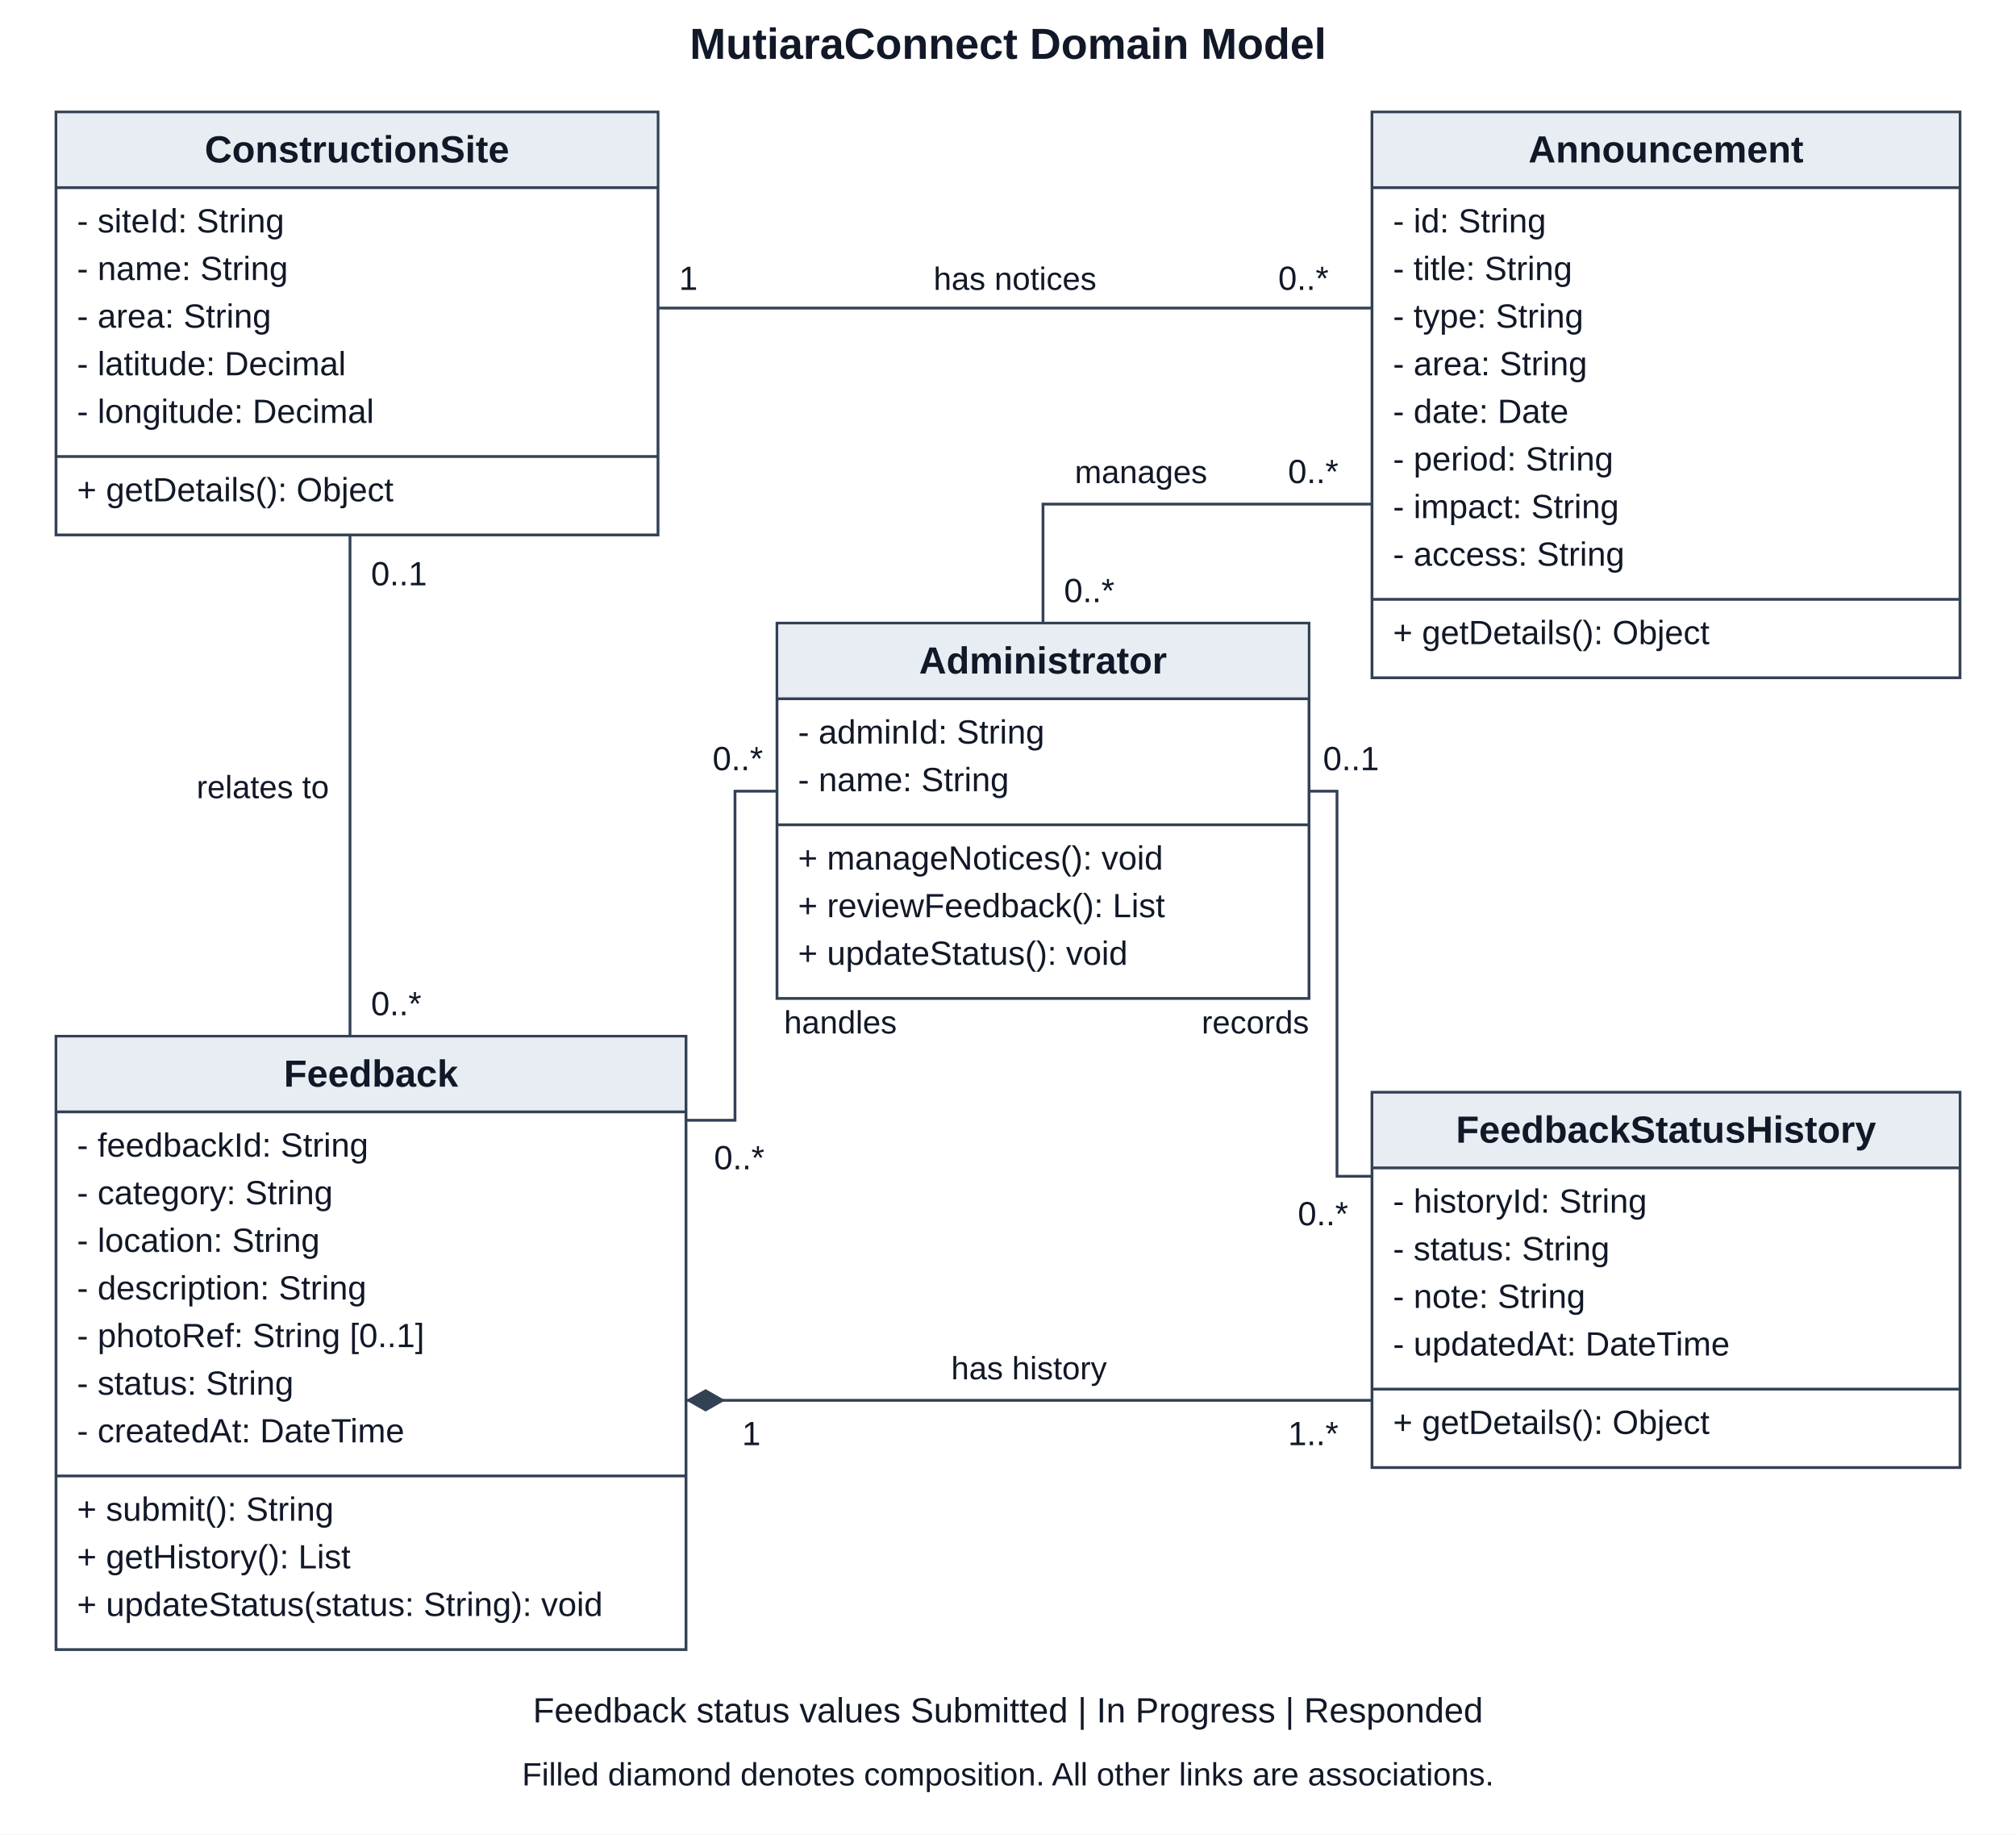
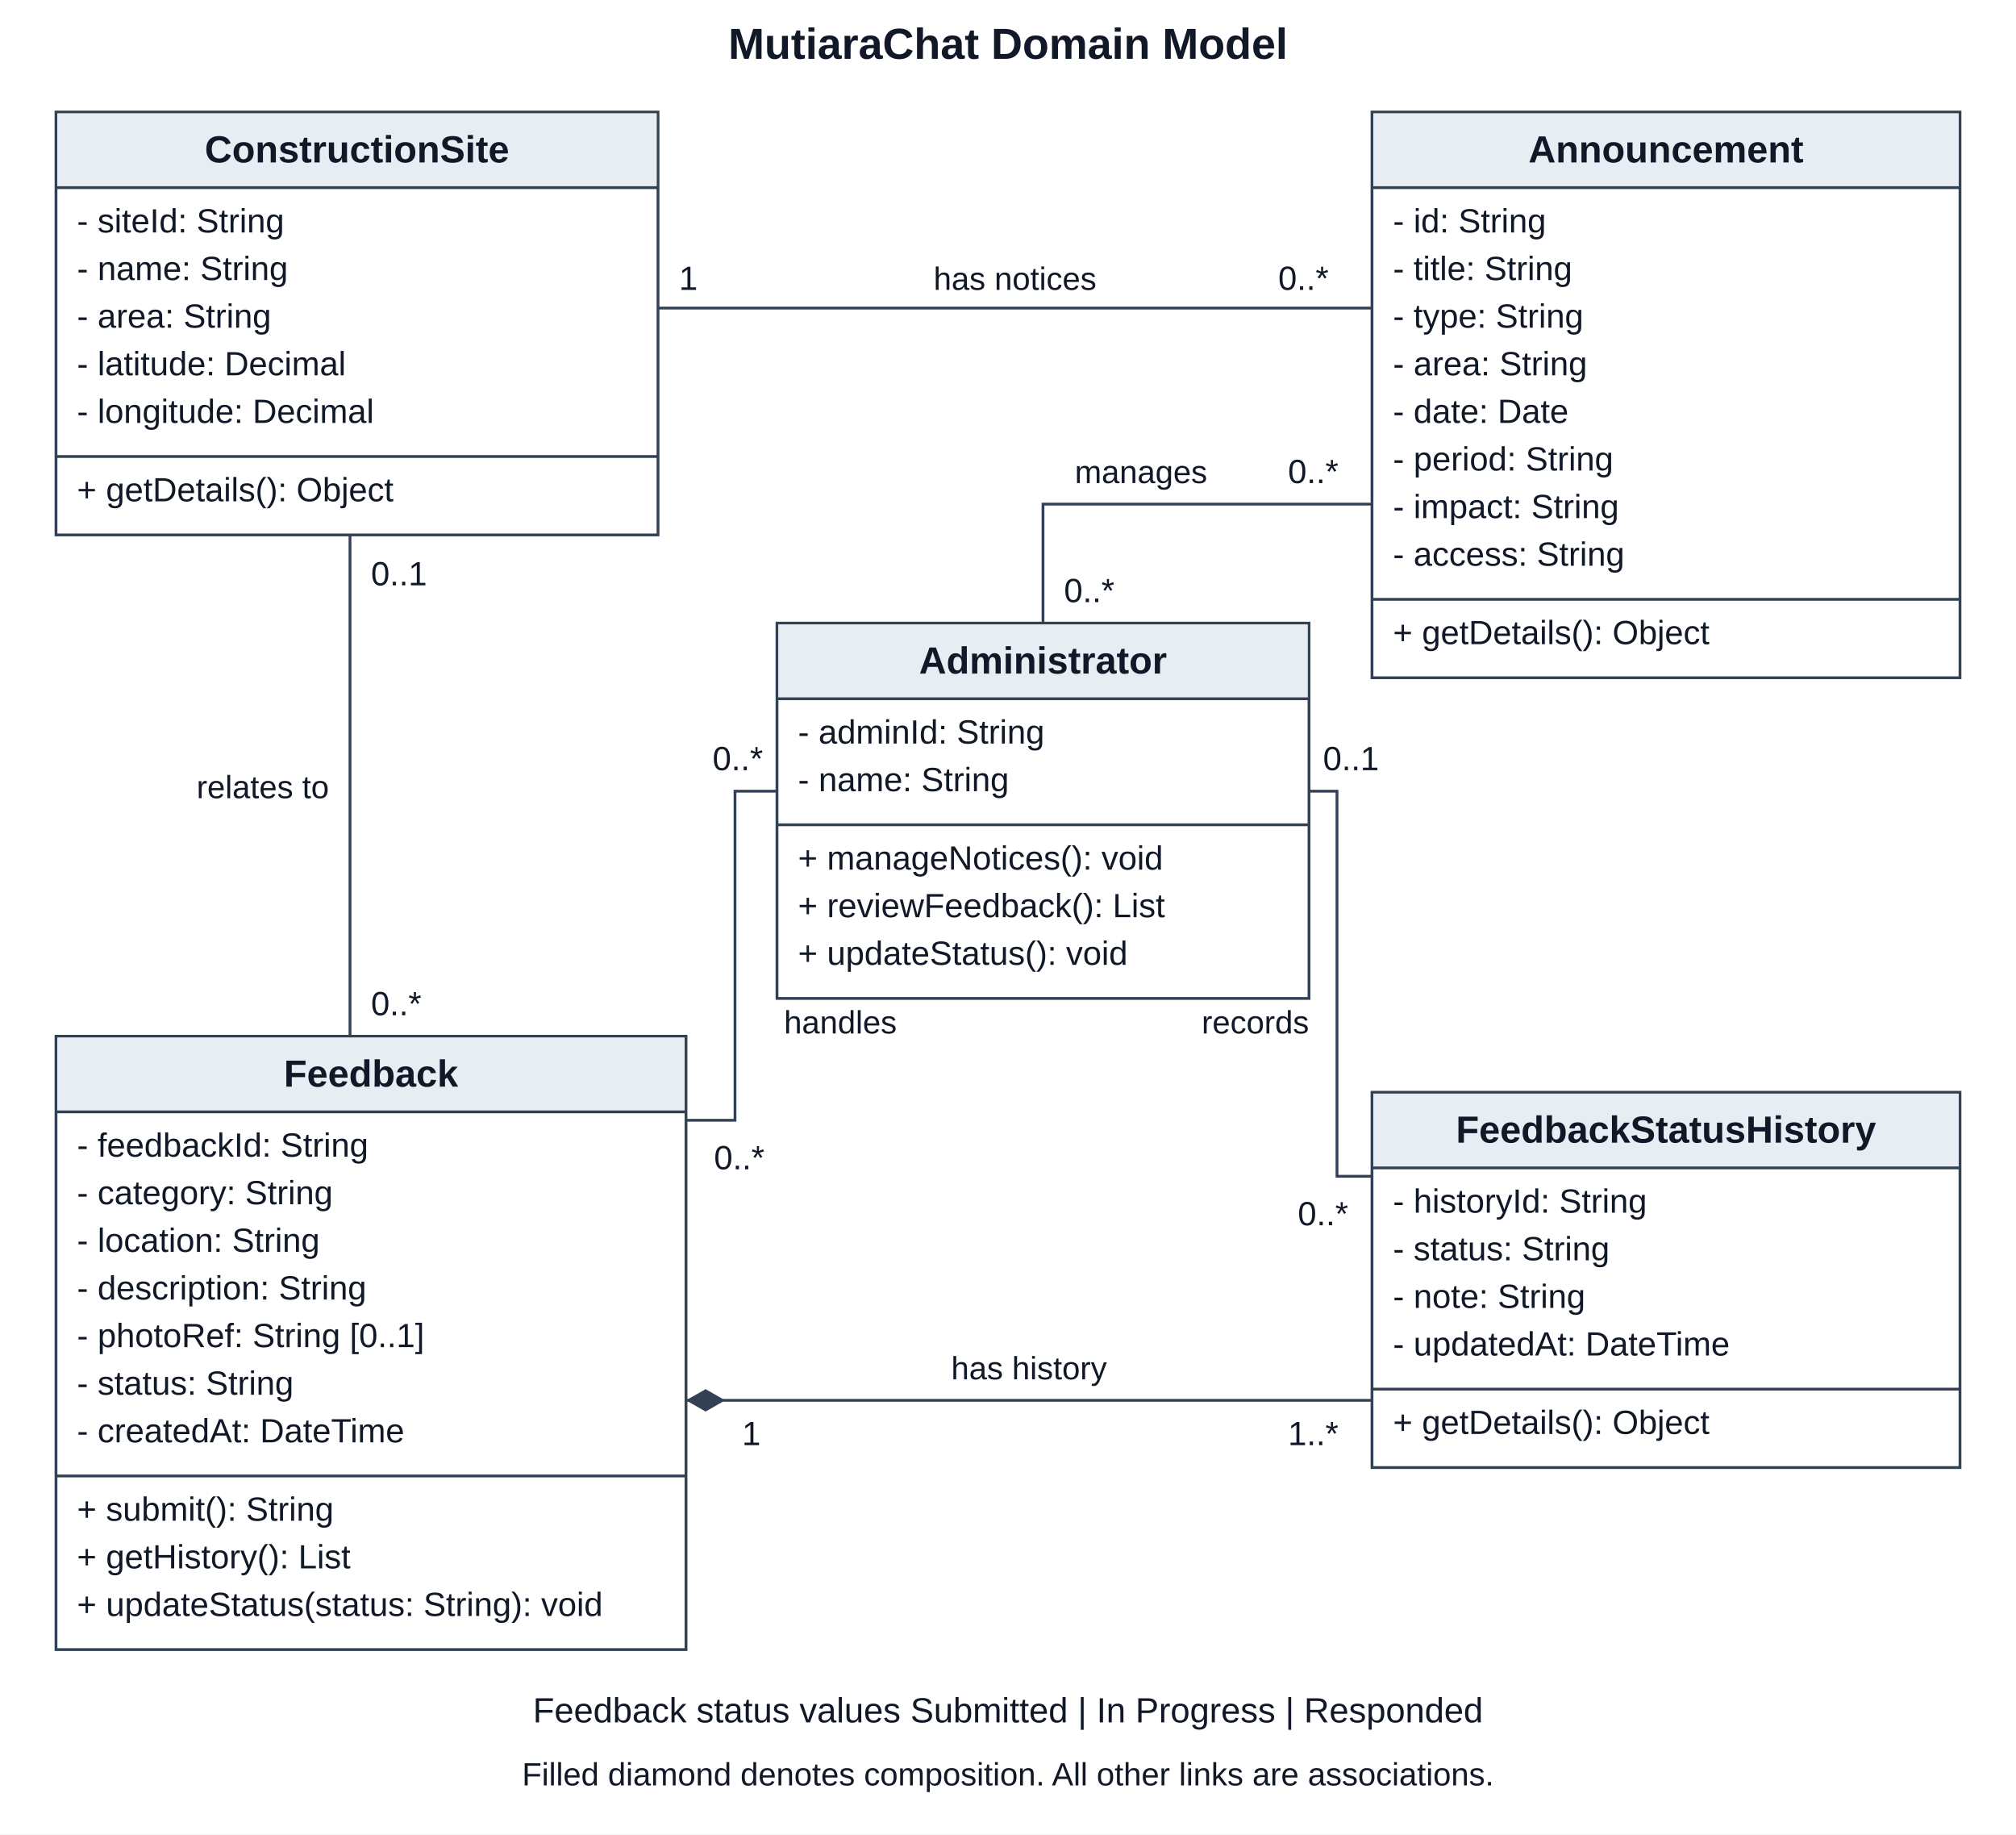
<svg xmlns="http://www.w3.org/2000/svg" width="1440" height="1310" viewBox="0 0 1440 1310">
  <rect width="100%" height="100%" fill="white" />
  <g font-family="Arial, sans-serif" fill="#111827">
-     <text x="720" y="42" font-size="31" text-anchor="middle" font-weight="bold" fill="#111827">MutiaraConnect Domain Model</text>
+     <text x="720" y="42" font-size="31" text-anchor="middle" font-weight="bold" fill="#111827">MutiaraChat Domain Model</text>
    <rect x="40" y="80" width="430" height="302" fill="white" stroke="#334155" stroke-width="2" />
    <rect x="41" y="81" width="428" height="53" fill="#e8edf3" />
    <text x="255.0" y="116" font-size="27" text-anchor="middle" font-weight="bold" fill="#111827">ConstructionSite</text>
    <polyline points="40,134 470,134" fill="none" stroke="#334155" stroke-width="2" />
    <text x="55" y="166" font-size="24" text-anchor="start" font-weight="normal" fill="#111827">- siteId: String</text>
    <text x="55" y="200" font-size="24" text-anchor="start" font-weight="normal" fill="#111827">- name: String</text>
    <text x="55" y="234" font-size="24" text-anchor="start" font-weight="normal" fill="#111827">- area: String</text>
    <text x="55" y="268" font-size="24" text-anchor="start" font-weight="normal" fill="#111827">- latitude: Decimal</text>
    <text x="55" y="302" font-size="24" text-anchor="start" font-weight="normal" fill="#111827">- longitude: Decimal</text>
    <polyline points="40,326 470,326" fill="none" stroke="#334155" stroke-width="2" />
    <text x="55" y="358" font-size="24" text-anchor="start" font-weight="normal" fill="#111827">+ getDetails(): Object</text>
    <rect x="980" y="80" width="420" height="404" fill="white" stroke="#334155" stroke-width="2" />
    <rect x="981" y="81" width="418" height="53" fill="#e8edf3" />
    <text x="1190.0" y="116" font-size="27" text-anchor="middle" font-weight="bold" fill="#111827">Announcement</text>
    <polyline points="980,134 1400,134" fill="none" stroke="#334155" stroke-width="2" />
    <text x="995" y="166" font-size="24" text-anchor="start" font-weight="normal" fill="#111827">- id: String</text>
    <text x="995" y="200" font-size="24" text-anchor="start" font-weight="normal" fill="#111827">- title: String</text>
    <text x="995" y="234" font-size="24" text-anchor="start" font-weight="normal" fill="#111827">- type: String</text>
    <text x="995" y="268" font-size="24" text-anchor="start" font-weight="normal" fill="#111827">- area: String</text>
    <text x="995" y="302" font-size="24" text-anchor="start" font-weight="normal" fill="#111827">- date: Date</text>
    <text x="995" y="336" font-size="24" text-anchor="start" font-weight="normal" fill="#111827">- period: String</text>
    <text x="995" y="370" font-size="24" text-anchor="start" font-weight="normal" fill="#111827">- impact: String</text>
    <text x="995" y="404" font-size="24" text-anchor="start" font-weight="normal" fill="#111827">- access: String</text>
    <polyline points="980,428 1400,428" fill="none" stroke="#334155" stroke-width="2" />
    <text x="995" y="460" font-size="24" text-anchor="start" font-weight="normal" fill="#111827">+ getDetails(): Object</text>
    <rect x="40" y="740" width="450" height="438" fill="white" stroke="#334155" stroke-width="2" />
    <rect x="41" y="741" width="448" height="53" fill="#e8edf3" />
    <text x="265.0" y="776" font-size="27" text-anchor="middle" font-weight="bold" fill="#111827">Feedback</text>
    <polyline points="40,794 490,794" fill="none" stroke="#334155" stroke-width="2" />
    <text x="55" y="826" font-size="24" text-anchor="start" font-weight="normal" fill="#111827">- feedbackId: String</text>
    <text x="55" y="860" font-size="24" text-anchor="start" font-weight="normal" fill="#111827">- category: String</text>
    <text x="55" y="894" font-size="24" text-anchor="start" font-weight="normal" fill="#111827">- location: String</text>
    <text x="55" y="928" font-size="24" text-anchor="start" font-weight="normal" fill="#111827">- description: String</text>
    <text x="55" y="962" font-size="24" text-anchor="start" font-weight="normal" fill="#111827">- photoRef: String [0..1]</text>
    <text x="55" y="996" font-size="24" text-anchor="start" font-weight="normal" fill="#111827">- status: String</text>
    <text x="55" y="1030" font-size="24" text-anchor="start" font-weight="normal" fill="#111827">- createdAt: DateTime</text>
    <polyline points="40,1054 490,1054" fill="none" stroke="#334155" stroke-width="2" />
    <text x="55" y="1086" font-size="24" text-anchor="start" font-weight="normal" fill="#111827">+ submit(): String</text>
    <text x="55" y="1120" font-size="24" text-anchor="start" font-weight="normal" fill="#111827">+ getHistory(): List</text>
    <text x="55" y="1154" font-size="24" text-anchor="start" font-weight="normal" fill="#111827">+ updateStatus(status: String): void</text>
    <rect x="980" y="780" width="420" height="268" fill="white" stroke="#334155" stroke-width="2" />
    <rect x="981" y="781" width="418" height="53" fill="#e8edf3" />
    <text x="1190.0" y="816" font-size="27" text-anchor="middle" font-weight="bold" fill="#111827">FeedbackStatusHistory</text>
    <polyline points="980,834 1400,834" fill="none" stroke="#334155" stroke-width="2" />
    <text x="995" y="866" font-size="24" text-anchor="start" font-weight="normal" fill="#111827">- historyId: String</text>
    <text x="995" y="900" font-size="24" text-anchor="start" font-weight="normal" fill="#111827">- status: String</text>
    <text x="995" y="934" font-size="24" text-anchor="start" font-weight="normal" fill="#111827">- note: String</text>
    <text x="995" y="968" font-size="24" text-anchor="start" font-weight="normal" fill="#111827">- updatedAt: DateTime</text>
    <polyline points="980,992 1400,992" fill="none" stroke="#334155" stroke-width="2" />
    <text x="995" y="1024" font-size="24" text-anchor="start" font-weight="normal" fill="#111827">+ getDetails(): Object</text>
    <rect x="555" y="445" width="380" height="268" fill="white" stroke="#334155" stroke-width="2" />
    <rect x="556" y="446" width="378" height="53" fill="#e8edf3" />
    <text x="745.0" y="481" font-size="27" text-anchor="middle" font-weight="bold" fill="#111827">Administrator</text>
    <polyline points="555,499 935,499" fill="none" stroke="#334155" stroke-width="2" />
    <text x="570" y="531" font-size="24" text-anchor="start" font-weight="normal" fill="#111827">- adminId: String</text>
    <text x="570" y="565" font-size="24" text-anchor="start" font-weight="normal" fill="#111827">- name: String</text>
    <polyline points="555,589 935,589" fill="none" stroke="#334155" stroke-width="2" />
    <text x="570" y="621" font-size="24" text-anchor="start" font-weight="normal" fill="#111827">+ manageNotices(): void</text>
    <text x="570" y="655" font-size="24" text-anchor="start" font-weight="normal" fill="#111827">+ reviewFeedback(): List</text>
    <text x="570" y="689" font-size="24" text-anchor="start" font-weight="normal" fill="#111827">+ updateStatus(): void</text>
    <polyline points="470,220 980,220" fill="none" stroke="#334155" stroke-width="2" />
    <text x="485" y="207" font-size="24" text-anchor="start" font-weight="normal" fill="#111827">1</text>
    <text x="913" y="207" font-size="24" text-anchor="start" font-weight="normal" fill="#111827">0..*</text>
    <text x="725" y="207" font-size="23" text-anchor="middle" font-weight="normal" fill="#111827">has notices</text>
    <polyline points="250,382 250,740" fill="none" stroke="#334155" stroke-width="2" />
    <text x="265" y="418" font-size="24" text-anchor="start" font-weight="normal" fill="#111827">0..1</text>
    <text x="265" y="725" font-size="24" text-anchor="start" font-weight="normal" fill="#111827">0..*</text>
    <text x="235" y="570" font-size="23" text-anchor="end" font-weight="normal" fill="#111827">relates to</text>
    <polyline points="745,445 745,360 980,360" fill="none" stroke="#334155" stroke-width="2" />
    <text x="760" y="430" font-size="24" text-anchor="start" font-weight="normal" fill="#111827">0..*</text>
    <text x="920" y="345" font-size="24" text-anchor="start" font-weight="normal" fill="#111827">0..*</text>
    <text x="815" y="345" font-size="23" text-anchor="middle" font-weight="normal" fill="#111827">manages</text>
    <polyline points="555,565 525,565 525,800 490,800" fill="none" stroke="#334155" stroke-width="2" />
    <text x="545" y="550" font-size="24" text-anchor="end" font-weight="normal" fill="#111827">0..*</text>
    <text x="510" y="835" font-size="24" text-anchor="start" font-weight="normal" fill="#111827">0..*</text>
    <text x="560" y="738" font-size="23" text-anchor="start" font-weight="normal" fill="#111827">handles</text>
    <polyline points="935,565 955,565 955,840 980,840" fill="none" stroke="#334155" stroke-width="2" />
    <text x="945" y="550" font-size="24" text-anchor="start" font-weight="normal" fill="#111827">0..1</text>
    <text x="927" y="875" font-size="24" text-anchor="start" font-weight="normal" fill="#111827">0..*</text>
    <text x="935" y="738" font-size="23" text-anchor="end" font-weight="normal" fill="#111827">records</text>
    <polyline points="490,1000 980,1000" fill="none" stroke="#334155" stroke-width="2" />
    <polygon points="490,1000 504,992 518,1000 504,1008" fill="#334155" />
    <text x="530" y="1032" font-size="24" text-anchor="start" font-weight="normal" fill="#111827">1</text>
    <text x="920" y="1032" font-size="24" text-anchor="start" font-weight="normal" fill="#111827">1..*</text>
    <text x="735" y="985" font-size="23" text-anchor="middle" font-weight="normal" fill="#111827">has history</text>
    <text x="720" y="1230" font-size="25" text-anchor="middle" font-weight="normal" fill="#111827">Feedback status values  Submitted  |  In Progress  |  Responded</text>
    <text x="720" y="1275" font-size="23" text-anchor="middle" font-weight="normal" fill="#111827">Filled diamond denotes composition. All other links are associations.</text>
  </g>
</svg>
